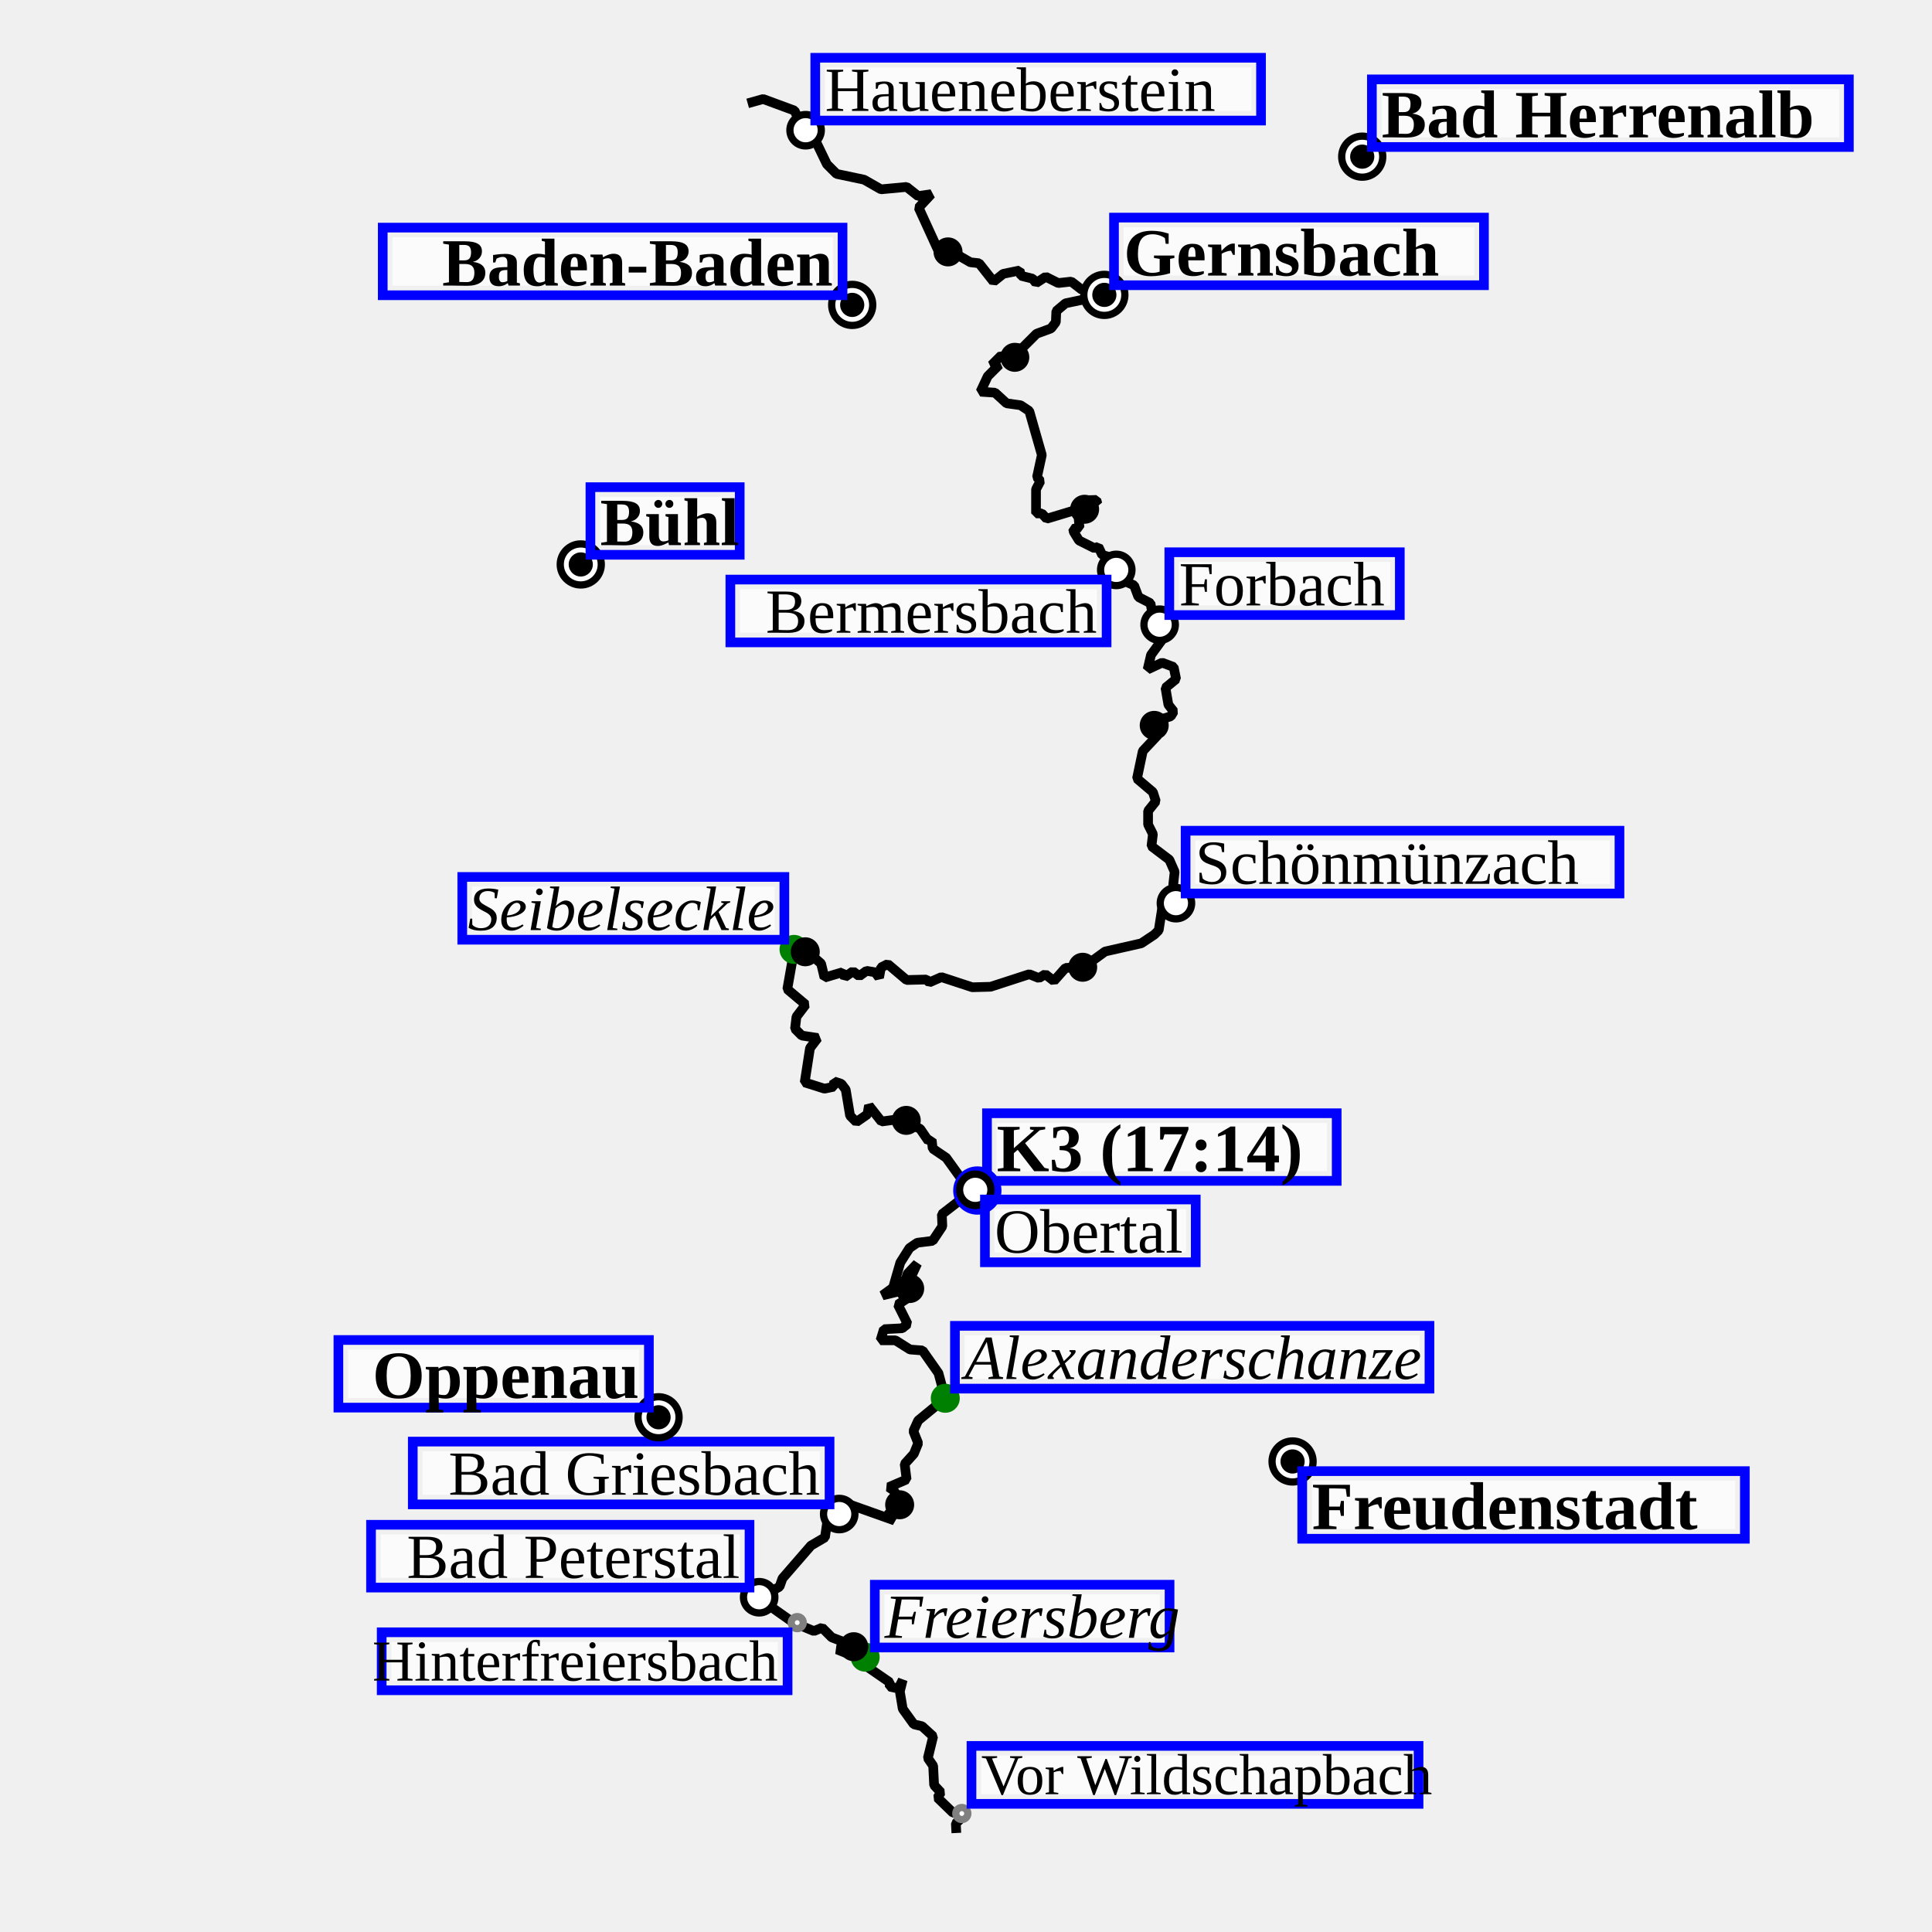
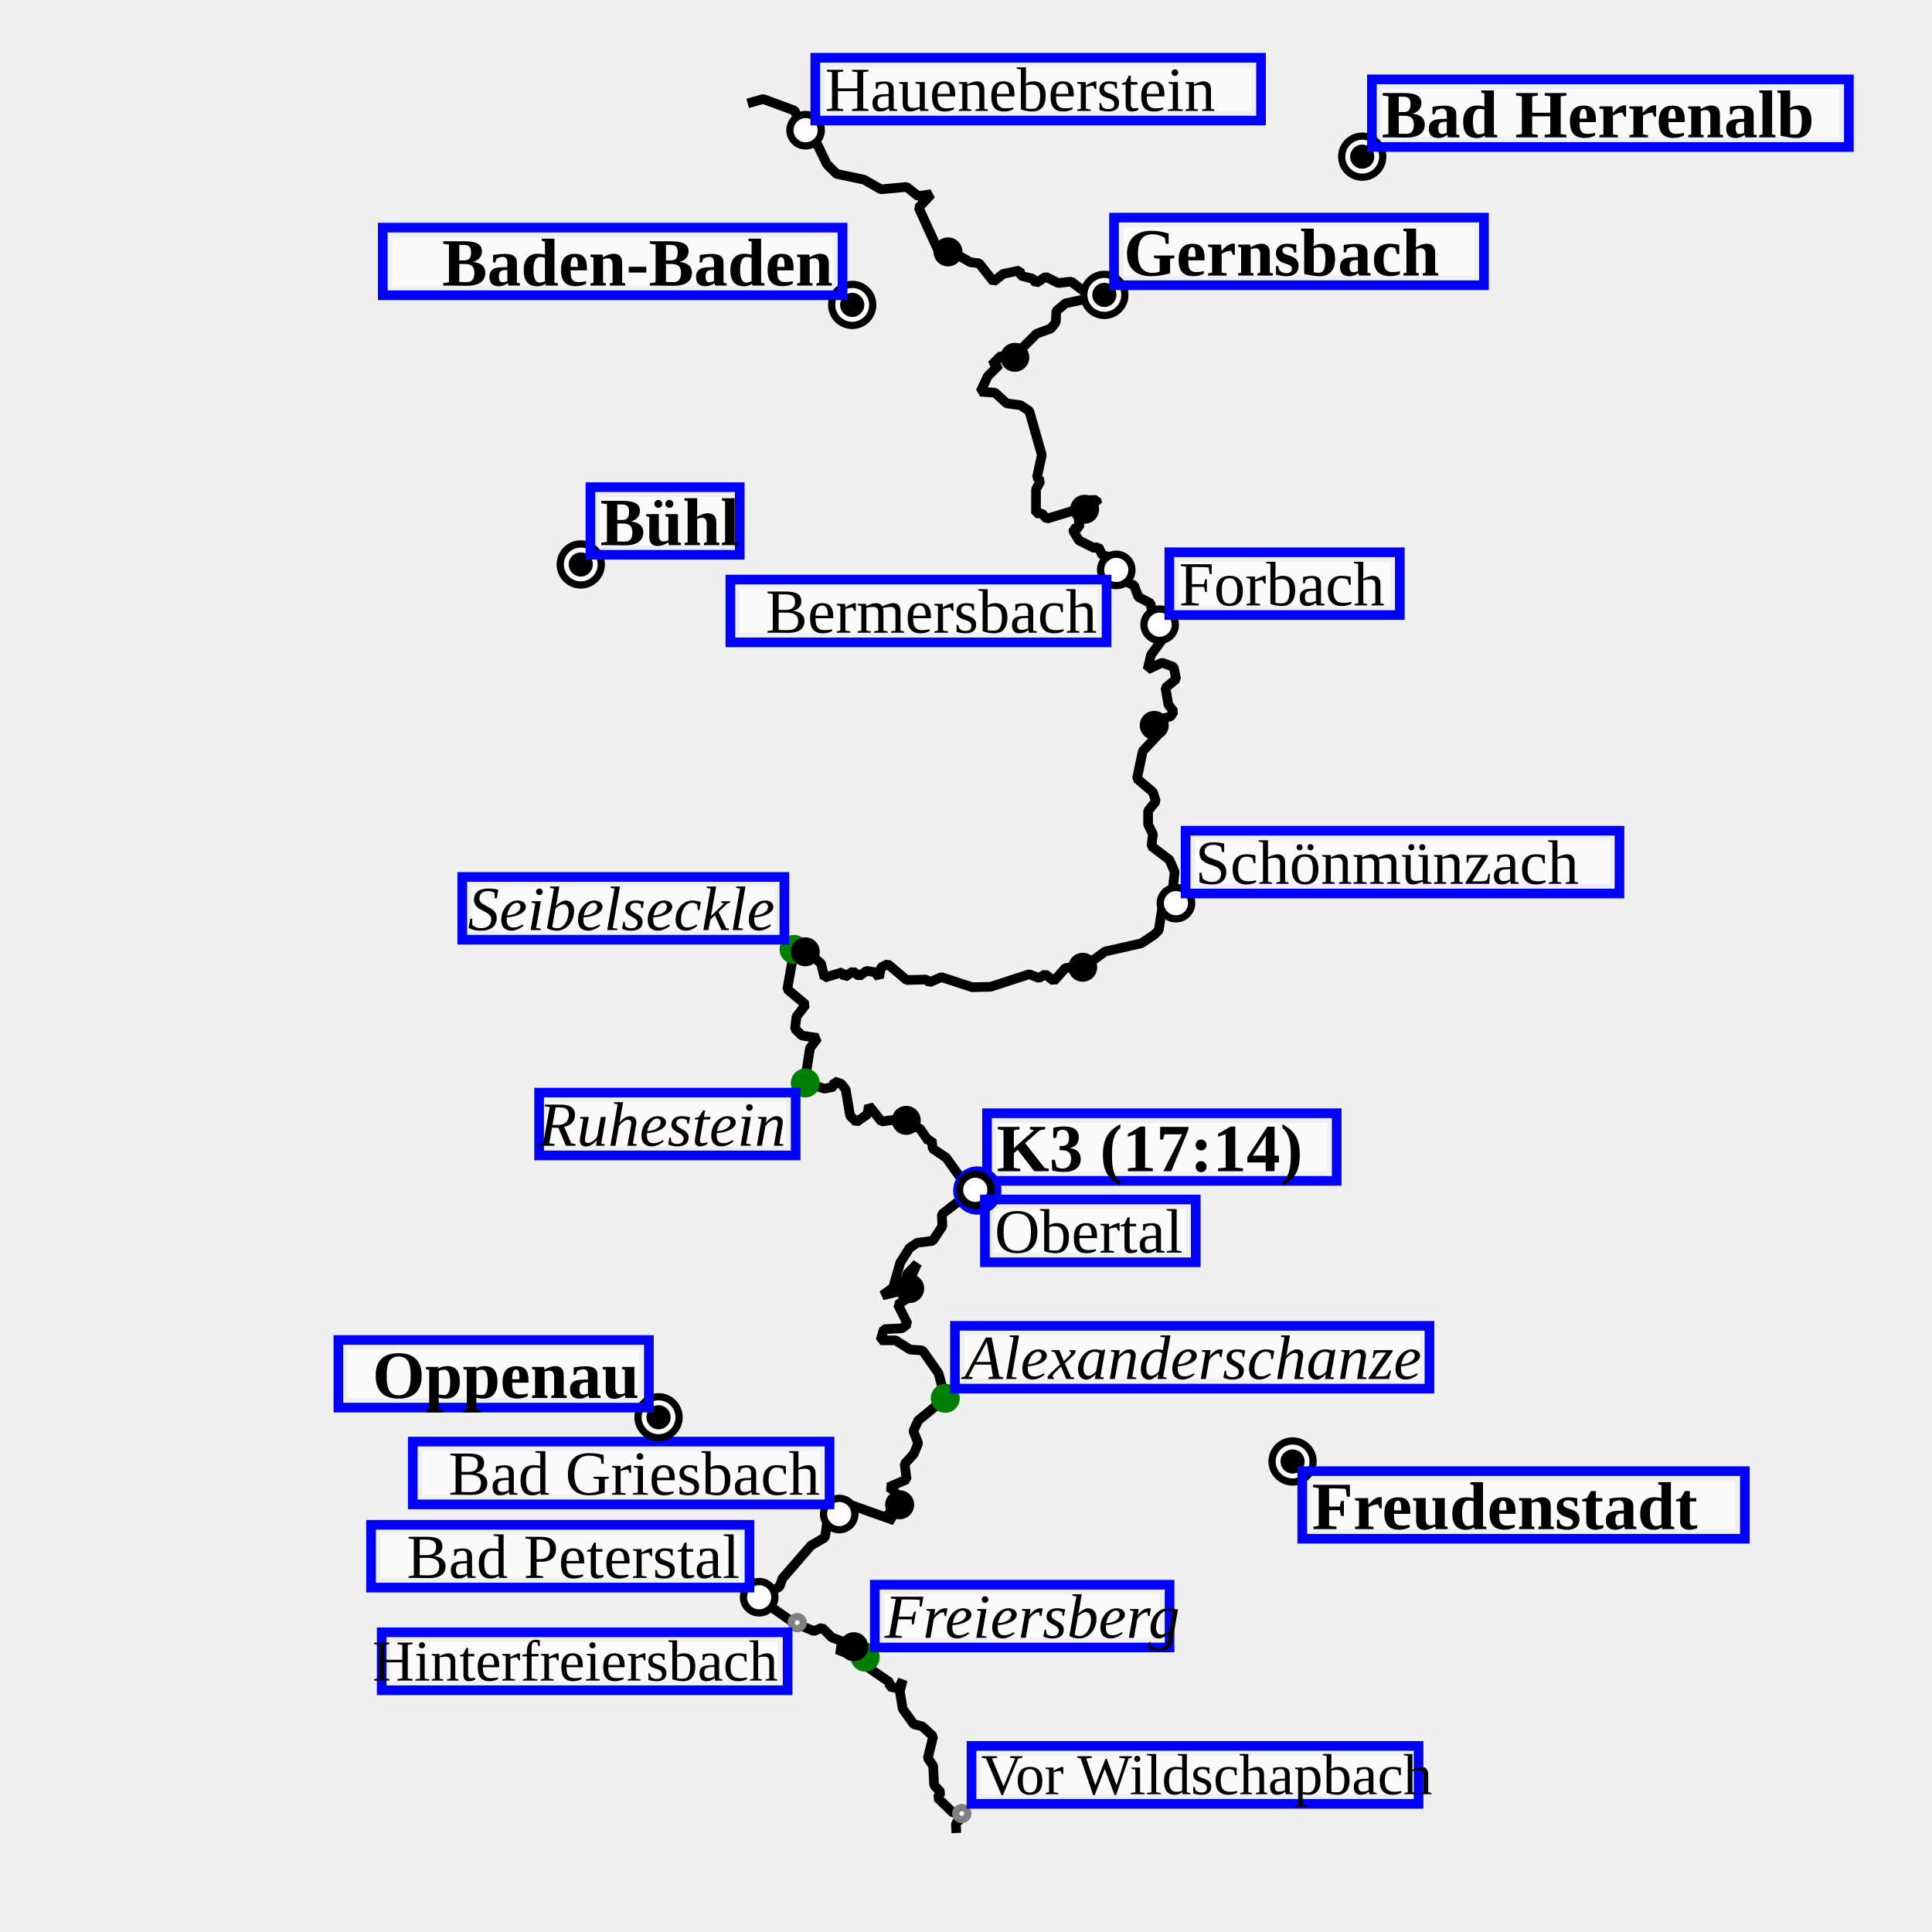
<svg xmlns="http://www.w3.org/2000/svg" height="400" viewBox="(0, 0, 400, 400)" width="400">
  <path d="M198.0,379.5 L197.9,377.5 L199.4,376.1 L199.4,375.4 L197.3,375.3 L194.1,372.2 L194.8,371.1 L193.4,369.6 L193.2,365.6 L192.1,364.0 L193.2,359.5 L190.9,357.4 L189.2,357.0 L186.9,353.8 L186.3,350.2 L186.9,347.8 L186.0,349.6 L184.2,349.2 L184.2,348.3 L179.7,345.2 L179.0,342.7 L179.6,341.5 L177.3,343.1 L173.3,341.5 L176.7,341.1 L177.4,339.5 L175.6,340.3 L172.2,339.0 L170.2,337.0 L168.5,337.7 L164.2,335.9 L159.8,332.8 L158.4,330.2 L161.4,328.5 L162.0,326.8 L167.9,320.0 L170.8,318.3 L171.4,314.2 L174.7,313.5 L176.2,311.6 L185.2,314.8 L183.8,313.6 L186.3,311.3 L184.9,310.5 L185.5,310.5 L185.2,308.7 L184.0,307.9 L187.7,306.3 L187.3,303.1 L189.2,301.0 L190.1,298.8 L189.1,296.3 L190.1,294.1 L195.7,289.5 L194.3,284.3 L191.0,279.6 L188.4,279.4 L185.4,277.5 L182.3,277.5 L183.0,275.2 L186.8,275.0 L187.9,274.1 L185.9,270.1 L188.6,268.3 L188.1,265.5 L189.9,261.6 L187.9,263.7 L186.8,267.2 L182.7,268.2 L184.9,266.6 L186.4,261.4 L188.3,258.4 L189.9,257.3 L193.1,256.9 L195.1,253.9 L195.0,251.4 L200.3,247.3 L202.5,246.8 L201.6,245.1 L198.7,243.6 L195.9,239.7 L193.1,237.8 L192.9,236.0 L192.2,236.2 L190.5,233.7 L187.8,232.5 L187.3,230.4 L186.2,231.7 L182.5,232.2 L179.9,228.9 L179.6,230.7 L177.3,232.3 L176.0,231.0 L175.1,225.6 L174.2,224.4 L172.7,223.9 L172.6,225.0 L170.7,225.4 L166.6,224.1 L167.7,217.0 L169.3,214.9 L166.0,214.4 L164.6,213.0 L164.9,210.5 L166.8,208.0 L163.0,204.8 L164.5,196.3 L167.6,197.4 L170.0,199.5 L170.7,202.4 L174.4,201.3 L174.9,202.3 L176.6,201.1 L177.9,202.1 L179.4,201.0 L181.2,201.3 L182.0,202.4 L182.4,200.3 L183.8,199.6 L187.7,202.9 L191.8,202.8 L192.4,203.4 L194.9,202.3 L201.3,204.4 L205.1,204.3 L213.1,201.7 L215.1,202.5 L216.4,201.7 L218.2,203.1 L220.6,200.4 L224.4,200.2 L228.8,197.0 L236.3,195.3 L239.0,193.5 L239.9,192.6 L240.6,188.1 L245.2,187.9 L242.9,183.2 L243.2,180.5 L242.1,178.0 L238.4,175.2 L238.7,172.7 L237.7,170.7 L237.7,167.9 L239.3,165.9 L238.7,164.0 L235.4,161.2 L236.6,155.5 L239.7,152.2 L239.0,150.4 L239.5,149.2 L242.4,148.3 L243.0,147.3 L241.9,145.9 L241.3,142.4 L243.5,140.6 L243.0,138.1 L240.6,137.2 L237.6,138.6 L238.3,135.6 L241.3,131.5 L240.9,127.8 L238.6,127.1 L238.2,124.9 L235.7,123.6 L234.8,121.2 L232.4,120.1 L230.5,117.6 L230.0,115.4 L228.2,114.9 L227.4,113.2 L226.6,113.5 L223.4,111.9 L222.3,110.1 L222.2,109.5 L223.5,109.2 L223.3,107.1 L224.5,106.6 L224.3,104.8 L225.9,103.7 L227.2,104.3 L227.0,103.5 L223.9,103.6 L223.0,105.5 L216.7,107.4 L215.7,106.3 L214.5,106.3 L214.5,101.3 L215.4,99.6 L214.7,98.8 L215.7,94.2 L213.1,85.1 L211.3,83.9 L208.4,83.5 L206.0,81.3 L203.0,81.1 L204.5,77.9 L206.9,75.5 L205.3,75.6 L207.3,73.6 L209.3,74.6 L210.4,73.5 L210.1,72.1 L211.6,72.1 L214.6,69.1 L217.6,68.0 L218.6,66.7 L218.7,64.4 L220.6,62.8 L228.2,61.2 L227.5,58.7 L228.2,61.2 L227.7,61.5 L226.4,59.6 L224.0,60.0 L221.8,58.3 L219.1,58.6 L216.5,57.3 L214.5,58.6 L213.8,57.7 L211.4,57.1 L211.1,56.0 L207.7,56.7 L205.7,58.3 L202.7,54.5 L200.9,54.3 L196.9,52.0 L194.5,52.4 L190.2,43.0 L192.8,40.2 L190.1,40.6 L187.7,38.7 L182.4,39.2 L178.9,37.2 L173.2,36.0 L171.2,34.0 L168.4,28.2 L167.0,26.5 L166.2,26.6 L164.5,22.9 L158.0,20.5 L154.8,21.4" fill="transparent" id="track" stroke="black" stroke-linejoin="miter" stroke-miterlimit="1" stroke-width="2" />
  <g>
    <g>
      <circle cx="202.346" cy="246.486" fill="Blue" id="10/wp/circle" r="5" />
    </g>
    <g transform="translate(202.346 246.4864)">
      <rect fill="white" fill-opacity="0.75" height="10" id="label-bg" width="68.4" x="4" y="-14" />
      <rect fill="none" height="14" id="label-dbg" stroke="blue" stroke-width="2" width="72.4" x="2" y="-16" />
      <text font-size="14.0" font-style="normal" font-weight="bold" id="10/wp/text" text-anchor="start" x="4.000" y="-4.000">
K3 (17:14)
</text>
    </g>
    <g>
      <circle cx="176.44" cy="63.126" fill="Black" id="11/wp/circle" r="5" />
      <circle cx="176.44" cy="63.126" fill="white" id="11/wp/circle-little-white" r="3.5" />
      <circle cx="176.44" cy="63.126" fill="black" id="11/wp/circle-little-white" r="2.5" />
    </g>
    <g transform="translate(176.4398 63.12631)">
      <rect fill="white" fill-opacity="0.75" height="10" id="label-bg" width="91.196" x="-95.196" y="-14" />
      <rect fill="none" height="14" id="label-dbg" stroke="blue" stroke-width="2" width="95.196" x="-97.196" y="-16" />
      <text font-size="14.0" font-style="normal" font-weight="bold" id="11/wp/text" text-anchor="end" x="-4.000" y="-4.000">
Baden-Baden
</text>
    </g>
    <g>
      <circle cx="228.644" cy="61.052" fill="Black" id="12/wp/circle" r="5" />
      <circle cx="228.644" cy="61.052" fill="white" id="12/wp/circle-little-white" r="3.5" />
      <circle cx="228.644" cy="61.052" fill="black" id="12/wp/circle-little-white" r="2.5" />
    </g>
    <g transform="translate(228.6438 61.05195)">
      <rect fill="white" fill-opacity="0.75" height="10" id="label-bg" width="72.595" x="4" y="-14" />
      <rect fill="none" height="14" id="label-dbg" stroke="blue" stroke-width="2" width="76.595" x="2" y="-16" />
      <text font-size="14.0" font-style="normal" font-weight="bold" id="12/wp/text" text-anchor="start" x="4.000" y="-4.000">
Gernsbach
</text>
    </g>
    <g>
      <circle cx="240.092" cy="129.34" fill="Black" id="13/wp/circle" r="4" />
      <circle cx="240.092" cy="129.34" fill="white" id="13/wp/circle-little-white" r="2.5" />
    </g>
    <g transform="translate(240.0924 129.3399)">
      <rect fill="white" fill-opacity="0.75" height="9" id="label-bg" width="43.724" x="4" y="-13" />
      <rect fill="none" height="13" id="label-dbg" stroke="blue" stroke-width="2" width="47.724" x="2" y="-15" />
      <text font-size="13.0" font-style="normal" font-weight="normal" id="13/wp/text" text-anchor="start" x="4.000" y="-4.000">
Forbach
</text>
    </g>
    <g>
      <circle cx="157.177" cy="330.692" fill="Black" id="14/wp/circle" r="4" />
      <circle cx="157.177" cy="330.692" fill="white" id="14/wp/circle-little-white" r="2.5" />
    </g>
    <g transform="translate(157.1768 330.6915)">
      <rect fill="white" fill-opacity="0.75" height="9" id="label-bg" width="74.359" x="-78.359" y="-13" />
      <rect fill="none" height="13" id="label-dbg" stroke="blue" stroke-width="2" width="78.359" x="-80.359" y="-15" />
      <text font-size="13.0" font-style="normal" font-weight="normal" id="14/wp/text" text-anchor="end" x="-4.000" y="-4.000">
Bad Peterstal
</text>
    </g>
    <g>
      <circle cx="173.751" cy="313.467" fill="Black" id="15/wp/circle" r="4" />
      <circle cx="173.751" cy="313.467" fill="white" id="15/wp/circle-little-white" r="2.5" />
    </g>
    <g transform="translate(173.7508 313.4665)">
      <rect fill="white" fill-opacity="0.75" height="9" id="label-bg" width="82.288" x="-86.288" y="-13" />
      <rect fill="none" height="13" id="label-dbg" stroke="blue" stroke-width="2" width="86.288" x="-88.288" y="-15" />
      <text font-size="13.0" font-style="normal" font-weight="normal" id="15/wp/text" text-anchor="end" x="-4.000" y="-4.000">
Bad Griesbach
</text>
    </g>
    <g>
      <circle cx="166.792" cy="26.961" fill="Black" id="16/wp/circle" r="4" />
      <circle cx="166.792" cy="26.961" fill="white" id="16/wp/circle-little-white" r="2.5" />
    </g>
    <g transform="translate(166.7916 26.96132)">
      <rect fill="white" fill-opacity="0.75" height="9" id="label-bg" width="88.291" x="4" y="-13" />
      <rect fill="none" height="13" id="label-dbg" stroke="blue" stroke-width="2" width="92.291" x="2" y="-15" />
      <text font-size="13.0" font-style="normal" font-weight="normal" id="16/wp/text" text-anchor="start" x="4.000" y="-4.000">
Haueneberstein
</text>
    </g>
    <g>
      <circle cx="201.92" cy="246.341" fill="Black" id="17/wp/circle" r="4" />
      <circle cx="201.92" cy="246.341" fill="white" id="17/wp/circle-little-white" r="2.5" />
    </g>
    <g transform="translate(201.9203 246.3411)">
      <rect fill="white" fill-opacity="0.75" height="9" id="label-bg" width="39.644" x="4" y="4" />
      <rect fill="none" height="13" id="label-dbg" stroke="blue" stroke-width="2" width="43.644" x="2" y="2" />
      <text font-size="13.0" font-style="normal" font-weight="normal" id="17/wp/text" text-anchor="start" x="4.000" y="13.000">
Obertal
</text>
    </g>
    <g>
      <circle cx="231.11" cy="117.995" fill="Black" id="18/wp/circle" r="4" />
      <circle cx="231.11" cy="117.995" fill="white" id="18/wp/circle-little-white" r="2.5" />
    </g>
    <g transform="translate(231.1096 117.9951)">
      <rect fill="white" fill-opacity="0.75" height="9" id="label-bg" width="73.897" x="-77.897" y="4" />
      <rect fill="none" height="13" id="label-dbg" stroke="blue" stroke-width="2" width="77.897" x="-79.897" y="2" />
      <text font-size="13.0" font-style="normal" font-weight="normal" id="18/wp/text" text-anchor="end" x="-4.000" y="13.000">
Bermersbach
</text>
    </g>
    <g>
      <circle cx="243.466" cy="186.992" fill="Black" id="19/wp/circle" r="4" />
      <circle cx="243.466" cy="186.992" fill="white" id="19/wp/circle-little-white" r="2.5" />
    </g>
    <g transform="translate(243.466 186.992)">
      <rect fill="white" fill-opacity="0.75" height="9" id="label-bg" width="85.828" x="4" y="-13" />
      <rect fill="none" height="13" id="label-dbg" stroke="blue" stroke-width="2" width="89.828" x="2" y="-15" />
      <text font-size="13.0" font-style="normal" font-weight="normal" id="19/wp/text" text-anchor="start" x="4.000" y="-4.000">
Schönmünzach
</text>
    </g>
    <g>
      <circle cx="195.709" cy="289.5" fill="Green" id="20/wp/circle" r="3" />
    </g>
    <g transform="translate(195.7092 289.4997)">
      <rect fill="white" fill-opacity="0.75" height="9" id="label-bg" width="94.246" x="4" y="-13" />
      <rect fill="none" height="13" id="label-dbg" stroke="blue" stroke-width="2" width="98.246" x="2" y="-15" />
      <text font-size="13.0" font-style="italic" font-weight="normal" id="20/wp/text" text-anchor="start" x="4.000" y="-4.000">
Alexanderschanze
</text>
    </g>
    <g>
      <circle cx="164.394" cy="196.562" fill="Green" id="21/wp/circle" r="3" />
    </g>
    <g transform="translate(164.3936 196.5618)">
      <rect fill="white" fill-opacity="0.75" height="9" id="label-bg" width="62.687" x="-66.687" y="-13" />
      <rect fill="none" height="13" id="label-dbg" stroke="blue" stroke-width="2" width="66.687" x="-68.687" y="-15" />
      <text font-size="13.0" font-style="italic" font-weight="normal" id="21/wp/text" text-anchor="end" x="-4.000" y="-4.000">
Seibelseckle
</text>
    </g>
    <g>
+       <circle cx="166.731" cy="224.218" fill="Green" id="22/wp/circle" r="3" />
+     </g>
+     <g transform="translate(166.7315 224.2182)">
+       <rect fill="white" fill-opacity="0.75" height="9" id="label-bg" width="49.112" x="-53.112" y="4" />
+       <rect fill="none" height="13" id="label-dbg" stroke="blue" stroke-width="2" width="53.112" x="-55.112" y="2" />
+       <text font-size="13.0" font-style="italic" font-weight="normal" id="22/wp/text" text-anchor="end" x="-4.000" y="13.000">
+ Ruhestein
+ </text>
+     </g>
+     <g>
      <circle cx="179.125" cy="343.098" fill="Green" id="23/wp/circle" r="3" />
    </g>
    <g transform="translate(179.1249 343.0977)">
      <rect fill="white" fill-opacity="0.75" height="9" id="label-bg" width="57.019" x="4" y="-13" />
      <rect fill="none" height="13" id="label-dbg" stroke="blue" stroke-width="2" width="61.019" x="2" y="-15" />
      <text font-size="13.0" font-style="italic" font-weight="normal" id="23/wp/text" text-anchor="start" x="4.000" y="-4.000">
Freiersberg
</text>
    </g>
    <g>
      <circle cx="120.241" cy="116.863" fill="Black" id="24/wp/circle" r="5" />
      <circle cx="120.241" cy="116.863" fill="white" id="24/wp/circle-little-white" r="3.5" />
      <circle cx="120.241" cy="116.863" fill="black" id="24/wp/circle-little-white" r="2.5" />
    </g>
    <g transform="translate(120.2405 116.863)">
      <rect fill="white" fill-opacity="0.75" height="10" id="label-bg" width="26.911" x="4" y="-14" />
      <rect fill="none" height="14" id="label-dbg" stroke="blue" stroke-width="2" width="30.911" x="2" y="-16" />
      <text font-size="14.0" font-style="normal" font-weight="bold" id="24/wp/text" text-anchor="start" x="4.000" y="-4.000">
Bühl
</text>
    </g>
    <g>
      <circle cx="267.613" cy="302.582" fill="Black" id="25/wp/circle" r="5" />
      <circle cx="267.613" cy="302.582" fill="white" id="25/wp/circle-little-white" r="3.5" />
      <circle cx="267.613" cy="302.582" fill="black" id="25/wp/circle-little-white" r="2.5" />
    </g>
    <g transform="translate(267.6132 302.5822)">
      <rect fill="white" fill-opacity="0.75" height="10" id="label-bg" width="87.64" x="4" y="4" />
      <rect fill="none" height="14" id="label-dbg" stroke="blue" stroke-width="2" width="91.64" x="2" y="2" />
      <text font-size="14.0" font-style="normal" font-weight="bold" id="25/wp/text" text-anchor="start" x="4.000" y="14.000">
Freudenstadt
</text>
    </g>
    <g>
      <circle cx="282.035" cy="32.435" fill="Black" id="26/wp/circle" r="5" />
      <circle cx="282.035" cy="32.435" fill="white" id="26/wp/circle-little-white" r="3.5" />
      <circle cx="282.035" cy="32.435" fill="black" id="26/wp/circle-little-white" r="2.5" />
    </g>
    <g transform="translate(282.0353 32.43458)">
      <rect fill="white" fill-opacity="0.75" height="10" id="label-bg" width="94.753" x="4" y="-14" />
      <rect fill="none" height="14" id="label-dbg" stroke="blue" stroke-width="2" width="98.753" x="2" y="-16" />
      <text font-size="14.0" font-style="normal" font-weight="bold" id="26/wp/text" text-anchor="start" x="4.000" y="-4.000">
Bad Herrenalb
</text>
    </g>
    <g>
      <circle cx="136.346" cy="293.432" fill="Black" id="27/wp/circle" r="5" />
      <circle cx="136.346" cy="293.432" fill="white" id="27/wp/circle-little-white" r="3.5" />
      <circle cx="136.346" cy="293.432" fill="black" id="27/wp/circle-little-white" r="2.5" />
    </g>
    <g transform="translate(136.3465 293.4321)">
      <rect fill="white" fill-opacity="0.75" height="10" id="label-bg" width="60.285" x="-64.285" y="-14" />
      <rect fill="none" height="14" id="label-dbg" stroke="blue" stroke-width="2" width="64.285" x="-66.285" y="-16" />
      <text font-size="14.0" font-style="normal" font-weight="bold" id="27/wp/text" text-anchor="end" x="-4.000" y="-4.000">
Oppenau
</text>
    </g>
    <g>
      <circle cx="165.061" cy="335.948" fill="Gray" id="28/wp/circle" r="2" />
      <circle cx="165.061" cy="335.948" fill="white" id="28/wp/circle-little-white" r="0.5" />
    </g>
    <g transform="translate(165.0606 335.9478)">
      <rect fill="white" fill-opacity="0.75" height="8" id="label-bg" width="80.036" x="-84.036" y="4" />
      <rect fill="none" height="12" id="label-dbg" stroke="blue" stroke-width="2" width="84.036" x="-86.036" y="2" />
      <text font-size="12.0" font-style="normal" font-weight="lighter" id="28/wp/text" text-anchor="end" x="-4.000" y="12.000">
Hinterfreiersbach
</text>
    </g>
    <g>
      <circle cx="199.135" cy="375.47" fill="Gray" id="29/wp/circle" r="2" />
      <circle cx="199.135" cy="375.47" fill="white" id="29/wp/circle-little-white" r="0.5" />
    </g>
    <g transform="translate(199.1351 375.4699)">
      <rect fill="white" fill-opacity="0.75" height="8" id="label-bg" width="88.562" x="4" y="-12" />
      <rect fill="none" height="12" id="label-dbg" stroke="blue" stroke-width="2" width="92.562" x="2" y="-14" />
      <text font-size="12.0" font-style="normal" font-weight="lighter" id="29/wp/text" text-anchor="start" x="4.000" y="-4.000">
Vor Wildschapbach
</text>
    </g>
    <g>
      <circle cx="176.762" cy="340.934" fill="Black" id="0/wp/circle" r="3" />
    </g>
    <g>
      <circle cx="186.265" cy="311.546" fill="Black" id="1/wp/circle" r="3" />
    </g>
    <g>
      <circle cx="188.341" cy="266.78" fill="Black" id="2/wp/circle" r="3" />
    </g>
    <g>
      <circle cx="187.631" cy="231.962" fill="Black" id="3/wp/circle" r="3" />
    </g>
    <g>
      <circle cx="166.726" cy="197.057" fill="Black" id="4/wp/circle" r="3" />
    </g>
    <g>
      <circle cx="224.159" cy="200.261" fill="Black" id="5/wp/circle" r="3" />
    </g>
    <g>
      <circle cx="238.968" cy="150.18" fill="Black" id="6/wp/circle" r="3" />
    </g>
    <g>
      <circle cx="224.558" cy="105.437" fill="Black" id="7/wp/circle" r="3" />
    </g>
    <g>
      <circle cx="210.103" cy="73.979" fill="Black" id="8/wp/circle" r="3" />
    </g>
    <g>
      <circle cx="196.279" cy="52.152" fill="Black" id="9/wp/circle" r="3" />
    </g>
  </g>
</svg>
